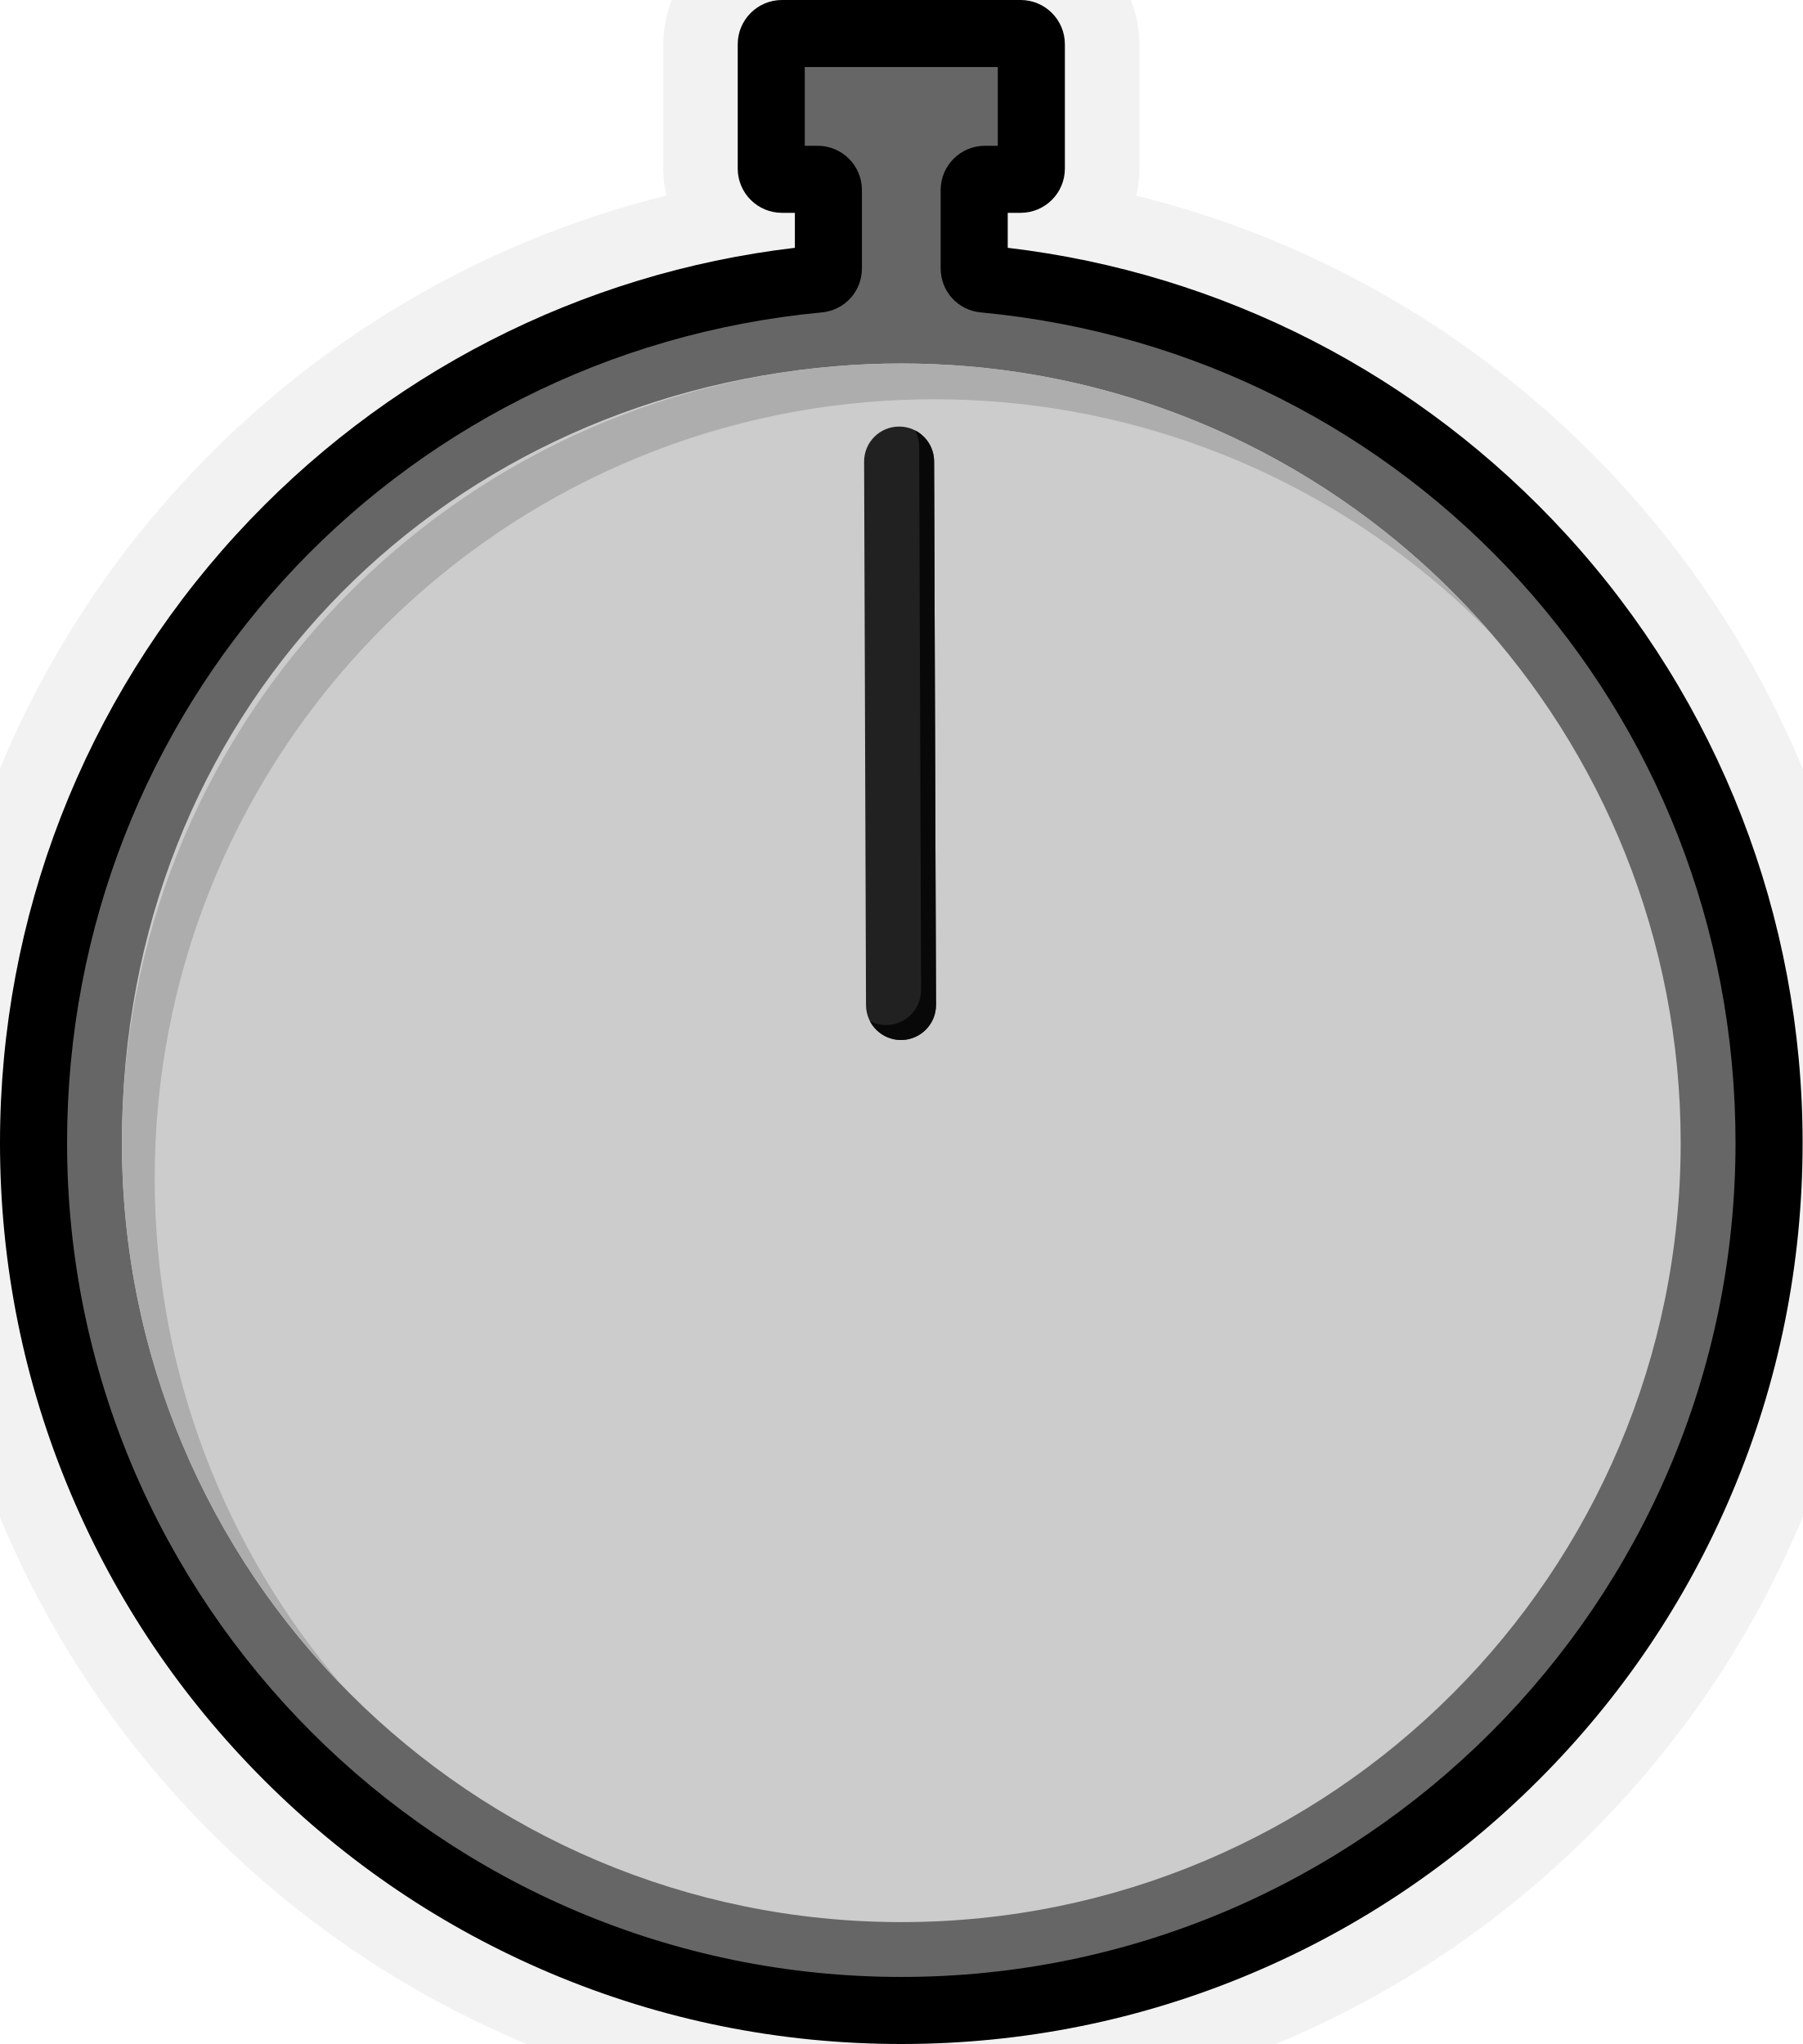
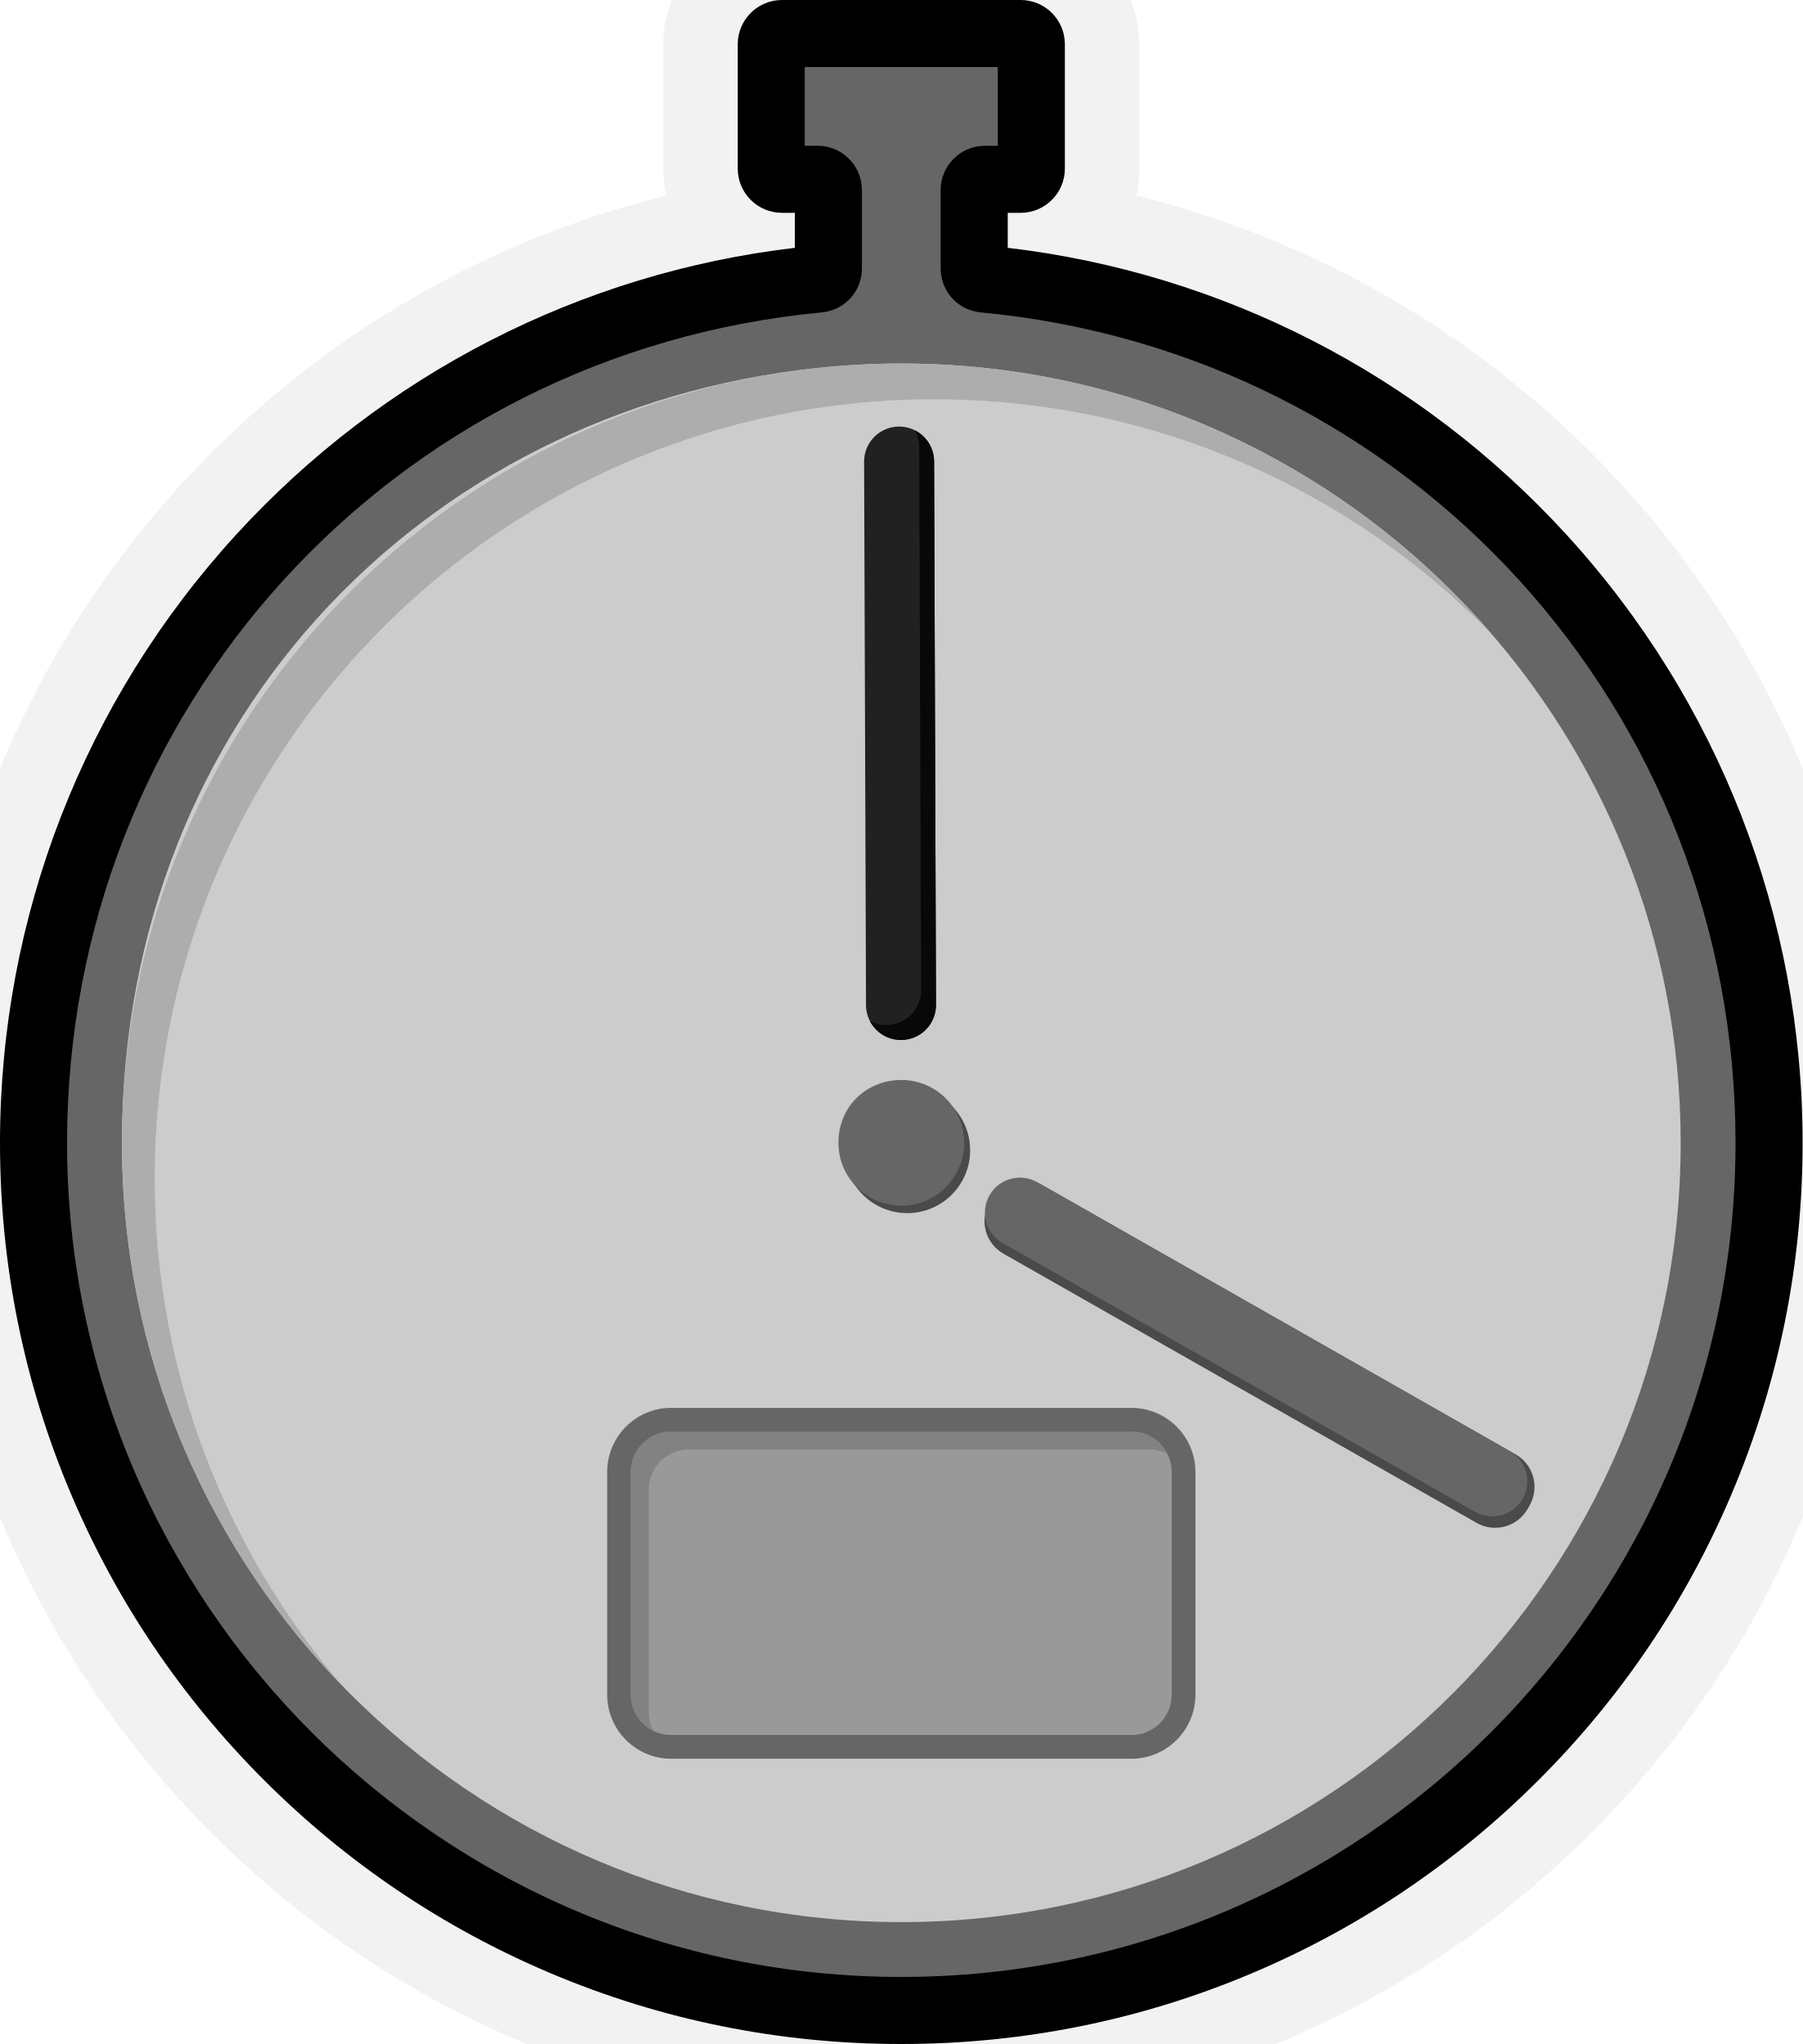
<svg xmlns="http://www.w3.org/2000/svg" id="Layer_2" data-name="Layer 2" viewBox="0 0 1209.52 1371.65">
  <defs>
    <style>
      .cls-1 {
+         fill: #999;
+       }
+ 
+       .cls-1, .cls-2, .cls-3, .cls-4, .cls-5, .cls-6, .cls-7, .cls-8, .cls-9, .cls-10 {
+         stroke-width: 0px;
+       }
+ 
+       .cls-2 {
        fill: #666;
      }

-       .cls-1, .cls-2, .cls-3, .cls-4, .cls-5, .cls-6, .cls-7 {
-         stroke-width: 0px;
-       }
- 
-       .cls-8 {
+       .cls-11 {
        fill: none;
        stroke: #f2f2f2;
        stroke-width: 100px;
      }

-       .cls-3 {
+       .cls-4 {
        fill: #b3b3b3;
      }

-       .cls-4 {
+       .cls-5 {
        fill: #ccc;
      }

-       .cls-5 {
+       .cls-6 {
+         fill: #828282;
+       }
+ 
+       .cls-7 {
        fill: #212121;
      }

-       .cls-6 {
+       .cls-8 {
+         fill: #4a4a4a;
+       }
+ 
+       .cls-9 {
        fill: #080808;
      }

-       .cls-7 {
+       .cls-10 {
        fill: #adadad;
      }
    </style>
  </defs>
-   <g id="Clock">
-     <g id="clock_chronometer">
+   <g id="Counter">
+     <g id="counter_chronometer">
      <g>
-         <circle class="cls-4" cx="604.76" cy="766.89" r="502.22" />
-         <path class="cls-3" d="m604.76,286.67c64.84,0,127.73,12.69,186.92,37.73,57.18,24.19,108.54,58.81,152.65,102.92,44.11,44.11,78.74,95.47,102.92,152.65,25.04,59.19,37.73,122.08,37.73,186.92s-12.69,127.73-37.73,186.92c-24.19,57.18-58.81,108.54-102.92,152.65-44.11,44.11-95.47,78.74-152.65,102.92-59.19,25.04-122.08,37.73-186.92,37.73s-127.73-12.69-186.92-37.73c-57.18-24.19-108.54-58.81-152.65-102.92-44.11-44.11-78.74-95.47-102.92-152.65-25.04-59.19-37.73-122.08-37.73-186.92s12.69-127.73,37.73-186.92c24.19-57.18,58.81-108.54,102.92-152.65,44.11-44.11,95.47-78.74,152.65-102.92,59.19-25.04,122.08-37.73,186.92-37.73m0-22c-277.37,0-502.22,224.85-502.22,502.22s224.85,502.22,502.22,502.22,502.22-224.85,502.22-502.22-224.85-502.22-502.22-502.22h0Z" />
+         <circle class="cls-5" cx="604.76" cy="766.89" r="502.22" />
+         <path class="cls-4" d="m604.76,286.67c64.84,0,127.73,12.69,186.92,37.73,57.18,24.19,108.54,58.81,152.65,102.92,44.11,44.11,78.74,95.47,102.92,152.65,25.04,59.19,37.73,122.08,37.73,186.92s-12.69,127.73-37.73,186.92c-24.19,57.18-58.81,108.54-102.92,152.65-44.11,44.11-95.47,78.74-152.65,102.92-59.19,25.04-122.08,37.73-186.92,37.73s-127.73-12.69-186.92-37.73c-57.18-24.19-108.54-58.81-152.65-102.92-44.11-44.11-78.74-95.47-102.92-152.65-25.04-59.19-37.73-122.08-37.73-186.92s12.69-127.73,37.73-186.92c24.19-57.18,58.81-108.54,102.92-152.65,44.11-44.11,95.47-78.74,152.65-102.92,59.19-25.04,122.08-37.73,186.92-37.73m0-22c-277.37,0-502.22,224.85-502.22,502.22s224.85,502.22,502.22,502.22,502.22-224.85,502.22-502.22-224.85-502.22-502.22-502.22h0Z" />
      </g>
      <g>
        <g>
-           <path class="cls-1" d="m555.85,180.09v-52.59c0-3.96-3.21-7.17-7.17-7.17h-24c-3.96,0-7.17-3.21-7.17-7.17V29.67c0-3.96,3.21-7.17,7.17-7.17h160.17c3.96,0,7.17,3.21,7.17,7.17v83.48c0,3.96-3.21,7.17-7.17,7.17h-24c-3.96,0-7.17,3.21-7.17,7.17v52.59c0,3.69,2.79,6.79,6.47,7.14,295.6,27.89,526.88,276.77,526.88,579.66,0,321.57-260.69,582.26-582.26,582.26S22.5,1088.47,22.5,766.89c0-302.9,231.28-551.77,526.88-579.66,3.67-.35,6.47-3.45,6.47-7.14Z" />
-           <path class="cls-2" d="m604.76,1371.65c-81.63,0-160.83-15.99-235.41-47.53-72.02-30.46-136.69-74.06-192.22-129.6-55.53-55.53-99.14-120.21-129.6-192.22C15.99,927.73,0,848.52,0,766.89c0-151.51,56.29-296.46,158.49-408.15,98.38-107.51,231.04-175.5,374.86-192.44v-23.48h-8.67c-16.36,0-29.67-13.31-29.67-29.67V29.67c0-16.36,13.31-29.67,29.67-29.67h160.17c16.36,0,29.67,13.31,29.67,29.67v83.48c0,16.36-13.31,29.67-29.67,29.67h-8.67v23.48c143.81,16.93,276.47,84.92,374.86,192.44,102.21,111.69,158.49,256.64,158.49,408.15,0,81.63-15.99,160.83-47.53,235.41-30.46,72.02-74.06,136.69-129.6,192.22-55.53,55.53-120.21,99.13-192.22,129.6-74.57,31.54-153.77,47.53-235.41,47.53ZM540,97.83h8.67c16.36,0,29.67,13.31,29.67,29.67v52.59c0,15.39-11.54,28.09-26.85,29.54C262.75,236.87,45,476.44,45,766.89c0,308.65,251.11,559.76,559.76,559.76s559.76-251.11,559.76-559.76c0-290.45-217.75-530.02-506.5-557.26-15.31-1.45-26.85-14.14-26.85-29.54v-52.59c0-16.36,13.31-29.67,29.67-29.67h8.67v-52.83h-129.52v52.83Z" />
+           <path class="cls-2" d="m555.85,180.09v-52.59c0-3.96-3.21-7.17-7.17-7.17h-24c-3.96,0-7.17-3.21-7.17-7.17V29.67c0-3.96,3.21-7.17,7.17-7.17h160.17c3.96,0,7.17,3.21,7.17,7.17v83.48c0,3.96-3.21,7.17-7.17,7.17h-24c-3.96,0-7.17,3.21-7.17,7.17v52.59c0,3.69,2.79,6.79,6.47,7.14,295.6,27.89,526.88,276.77,526.88,579.66,0,321.57-260.69,582.26-582.26,582.26S22.5,1088.47,22.5,766.89c0-302.9,231.28-551.77,526.88-579.66,3.67-.35,6.47-3.45,6.47-7.14Z" />
+           <path class="cls-3" d="m604.76,1371.65c-81.63,0-160.83-15.99-235.41-47.53-72.02-30.46-136.69-74.06-192.22-129.6-55.53-55.53-99.14-120.21-129.6-192.22C15.99,927.73,0,848.52,0,766.89c0-151.51,56.29-296.46,158.49-408.15,98.38-107.51,231.04-175.5,374.86-192.44v-23.48h-8.67c-16.36,0-29.67-13.31-29.67-29.67V29.67c0-16.36,13.31-29.67,29.67-29.67h160.17c16.36,0,29.67,13.31,29.67,29.67v83.48c0,16.36-13.31,29.67-29.67,29.67h-8.67v23.48c143.81,16.93,276.47,84.92,374.86,192.44,102.21,111.69,158.49,256.64,158.49,408.15,0,81.63-15.99,160.83-47.53,235.41-30.46,72.02-74.06,136.69-129.6,192.22-55.53,55.53-120.21,99.13-192.22,129.6-74.57,31.54-153.77,47.53-235.41,47.53ZM540,97.83h8.67c16.36,0,29.67,13.31,29.67,29.67v52.59c0,15.39-11.54,28.09-26.85,29.54C262.75,236.87,45,476.44,45,766.89c0,308.65,251.11,559.76,559.76,559.76s559.76-251.11,559.76-559.76c0-290.45-217.75-530.02-506.5-557.26-15.31-1.45-26.85-14.14-26.85-29.54v-52.59c0-16.36,13.31-29.67,29.67-29.67h8.67v-52.83h-129.52v52.83Z" />
        </g>
        <g>
-           <path class="cls-8" d="m555.85,180.09v-52.59c0-3.96-3.21-7.17-7.17-7.17h-24c-3.96,0-7.17-3.21-7.17-7.17V29.67c0-3.96,3.21-7.17,7.17-7.17h160.17c3.96,0,7.17,3.21,7.17,7.17v83.48c0,3.96-3.21,7.17-7.17,7.17h-24c-3.96,0-7.17,3.21-7.17,7.17v52.59c0,3.69,2.79,6.79,6.47,7.14,295.6,27.89,526.88,276.77,526.88,579.66,0,321.57-260.69,582.26-582.26,582.26S22.5,1088.47,22.5,766.89c0-302.9,231.28-551.77,526.88-579.66,3.67-.35,6.47-3.45,6.47-7.14Z" />
-           <path class="cls-8" d="m604.76,1371.65c-81.63,0-160.83-15.99-235.41-47.53-72.02-30.46-136.69-74.06-192.22-129.6-55.53-55.53-99.14-120.21-129.6-192.22C15.99,927.73,0,848.52,0,766.89c0-151.51,56.29-296.46,158.49-408.15,98.38-107.51,231.04-175.5,374.86-192.44v-23.48h-8.67c-16.36,0-29.67-13.31-29.67-29.67V29.67c0-16.36,13.31-29.67,29.67-29.67h160.17c16.36,0,29.67,13.31,29.67,29.67v83.48c0,16.36-13.31,29.67-29.67,29.67h-8.67v23.48c143.81,16.93,276.47,84.92,374.86,192.44,102.21,111.69,158.49,256.64,158.49,408.15,0,81.63-15.99,160.83-47.53,235.41-30.46,72.02-74.06,136.69-129.6,192.22-55.53,55.53-120.21,99.13-192.22,129.6-74.57,31.54-153.77,47.53-235.41,47.53ZM540,97.83h8.67c16.36,0,29.67,13.31,29.67,29.67v52.59c0,15.39-11.54,28.09-26.85,29.54C262.75,236.87,45,476.44,45,766.89c0,308.65,251.11,559.76,559.76,559.76s559.76-251.11,559.76-559.76c0-290.45-217.75-530.02-506.5-557.26-15.31-1.45-26.85-14.14-26.85-29.54v-52.59c0-16.36,13.31-29.67,29.67-29.67h8.67v-52.83h-129.52v52.83Z" />
+           <path class="cls-11" d="m555.85,180.09v-52.59c0-3.96-3.21-7.17-7.17-7.17h-24c-3.96,0-7.17-3.21-7.17-7.17V29.67c0-3.96,3.21-7.17,7.17-7.17h160.17c3.96,0,7.17,3.21,7.17,7.17v83.48c0,3.96-3.21,7.17-7.17,7.17h-24c-3.96,0-7.17,3.21-7.17,7.17v52.59c0,3.69,2.79,6.79,6.47,7.14,295.6,27.89,526.88,276.77,526.88,579.66,0,321.57-260.69,582.26-582.26,582.26S22.5,1088.47,22.5,766.89c0-302.9,231.28-551.77,526.88-579.66,3.67-.35,6.47-3.45,6.47-7.14Z" />
+           <path class="cls-11" d="m604.76,1371.65c-81.63,0-160.83-15.99-235.41-47.53-72.02-30.46-136.69-74.06-192.22-129.6-55.53-55.53-99.14-120.21-129.6-192.22C15.99,927.73,0,848.52,0,766.89c0-151.51,56.29-296.46,158.49-408.15,98.38-107.51,231.04-175.5,374.86-192.44v-23.48h-8.67c-16.36,0-29.67-13.31-29.67-29.67V29.67c0-16.36,13.31-29.67,29.67-29.67h160.17c16.36,0,29.67,13.31,29.67,29.67v83.48c0,16.36-13.31,29.67-29.67,29.67h-8.67v23.48c143.81,16.93,276.47,84.92,374.86,192.44,102.21,111.69,158.49,256.64,158.49,408.15,0,81.63-15.99,160.83-47.53,235.41-30.46,72.02-74.06,136.69-129.6,192.22-55.53,55.53-120.21,99.13-192.22,129.6-74.57,31.54-153.77,47.53-235.41,47.53ZM540,97.83h8.67c16.36,0,29.67,13.31,29.67,29.67v52.59c0,15.39-11.54,28.09-26.85,29.54C262.75,236.87,45,476.44,45,766.89c0,308.65,251.11,559.76,559.76,559.76s559.76-251.11,559.76-559.76c0-290.45-217.75-530.02-506.5-557.26-15.31-1.45-26.85-14.14-26.85-29.54v-52.59c0-16.36,13.31-29.67,29.67-29.67h8.67v-52.83h-129.52v52.83Z" />
        </g>
      </g>
      <g>
-         <path class="cls-1" d="m555.85,180.09v-52.59c0-3.96-3.21-7.17-7.17-7.17h-24c-3.96,0-7.17-3.21-7.17-7.17V29.67c0-3.96,3.21-7.17,7.17-7.17h160.17c3.96,0,7.17,3.21,7.17,7.17v83.48c0,3.96-3.21,7.17-7.17,7.17h-24c-3.96,0-7.17,3.21-7.17,7.17v52.59c0,3.69,2.79,6.79,6.47,7.14,295.6,27.89,526.88,276.77,526.88,579.66,0,321.57-260.69,582.26-582.26,582.26S22.5,1088.47,22.5,766.89c0-302.9,231.28-551.77,526.88-579.66,3.67-.35,6.47-3.45,6.47-7.14Z" />
-         <path class="cls-2" d="m604.76,1371.65c-81.63,0-160.83-15.99-235.41-47.53-72.02-30.46-136.69-74.06-192.22-129.6-55.53-55.53-99.14-120.21-129.6-192.22C15.99,927.73,0,848.52,0,766.89c0-151.51,56.29-296.46,158.49-408.15,98.38-107.51,231.04-175.5,374.86-192.44v-23.48h-8.67c-16.36,0-29.67-13.31-29.67-29.67V29.67c0-16.36,13.31-29.67,29.67-29.67h160.17c16.36,0,29.67,13.31,29.67,29.67v83.48c0,16.36-13.31,29.67-29.67,29.67h-8.67v23.48c143.81,16.93,276.47,84.92,374.86,192.44,102.21,111.69,158.49,256.64,158.49,408.15,0,81.63-15.99,160.83-47.53,235.41-30.46,72.02-74.06,136.69-129.6,192.22-55.53,55.53-120.21,99.13-192.22,129.6-74.57,31.54-153.77,47.53-235.41,47.53ZM540,97.83h8.67c16.36,0,29.67,13.31,29.67,29.67v52.59c0,15.39-11.54,28.09-26.85,29.54C262.75,236.87,45,476.44,45,766.89c0,308.65,251.11,559.76,559.76,559.76s559.76-251.11,559.76-559.76c0-290.45-217.75-530.02-506.5-557.26-15.31-1.45-26.85-14.14-26.85-29.54v-52.59c0-16.36,13.31-29.67,29.67-29.67h8.67v-52.83h-129.52v52.83Z" />
+         <path class="cls-2" d="m555.85,180.09v-52.59c0-3.96-3.21-7.17-7.17-7.17h-24c-3.96,0-7.17-3.21-7.17-7.17V29.67c0-3.96,3.21-7.17,7.17-7.17h160.17c3.96,0,7.17,3.21,7.17,7.17v83.48c0,3.96-3.21,7.17-7.17,7.17h-24c-3.96,0-7.17,3.21-7.17,7.17v52.59c0,3.69,2.79,6.79,6.47,7.14,295.6,27.89,526.88,276.77,526.88,579.66,0,321.57-260.69,582.26-582.26,582.26S22.5,1088.47,22.5,766.89c0-302.9,231.28-551.77,526.88-579.66,3.67-.35,6.47-3.45,6.47-7.14Z" />
+         <path class="cls-3" d="m604.76,1371.65c-81.63,0-160.83-15.99-235.41-47.53-72.02-30.46-136.69-74.06-192.22-129.6-55.53-55.53-99.14-120.21-129.6-192.22C15.99,927.73,0,848.52,0,766.89c0-151.51,56.29-296.46,158.49-408.15,98.38-107.51,231.04-175.5,374.86-192.44v-23.48h-8.67c-16.36,0-29.67-13.31-29.67-29.67V29.67c0-16.36,13.31-29.67,29.67-29.67h160.17c16.36,0,29.67,13.31,29.67,29.67v83.48c0,16.36-13.31,29.67-29.67,29.67h-8.67v23.48c143.81,16.93,276.47,84.92,374.86,192.44,102.21,111.69,158.49,256.64,158.49,408.15,0,81.63-15.99,160.83-47.53,235.41-30.46,72.02-74.06,136.69-129.6,192.22-55.53,55.53-120.21,99.13-192.22,129.6-74.57,31.54-153.77,47.53-235.41,47.53ZM540,97.83h8.67c16.36,0,29.67,13.31,29.67,29.67v52.59c0,15.39-11.54,28.09-26.85,29.54C262.75,236.87,45,476.44,45,766.89c0,308.65,251.11,559.76,559.76,559.76s559.76-251.11,559.76-559.76c0-290.45-217.75-530.02-506.5-557.26-15.31-1.45-26.85-14.14-26.85-29.54v-52.59c0-16.36,13.31-29.67,29.67-29.67h8.67v-52.83h-129.52v52.83Z" />
      </g>
      <g>
-         <path class="cls-4" d="m1127.72,766.89c0,288.82-234.14,522.96-522.96,522.96S81.8,1055.71,81.8,766.89s210.76-498.83,479.03-521.14c14.48-1.2,29.14-1.82,43.93-1.82,14.8,0,29.45.61,43.93,1.82,268.26,22.31,479.03,247.11,479.03,521.14Z" />
-         <path class="cls-7" d="m103.8,790.89c0-274.03,210.76-498.83,479.03-521.14,14.48-1.2,29.14-1.82,43.93-1.82s29.45.61,43.93,1.82c129.23,10.75,245.11,68.49,330.52,156.08-86.95-100.98-211.82-168.38-352.52-180.08-14.48-1.2-29.14-1.82-43.93-1.82s-29.45.61-43.93,1.82c-268.26,22.31-479.03,247.11-479.03,521.14,0,142.07,56.66,270.91,148.61,365.16-78.9-91.58-126.61-210.8-126.61-341.16Z" />
+         <path class="cls-5" d="m1127.72,766.89c0,288.82-234.14,522.96-522.96,522.96S81.8,1055.71,81.8,766.89s210.76-498.83,479.03-521.14c14.48-1.2,29.14-1.82,43.93-1.82,14.8,0,29.45.61,43.93,1.82,268.26,22.31,479.03,247.11,479.03,521.14Z" />
+         <path class="cls-10" d="m103.8,790.89c0-274.03,210.76-498.83,479.03-521.14,14.48-1.2,29.14-1.82,43.93-1.82s29.45.61,43.93,1.82c129.23,10.75,245.11,68.49,330.52,156.08-86.95-100.98-211.82-168.38-352.52-180.08-14.48-1.2-29.14-1.82-43.93-1.82s-29.45.61-43.93,1.82c-268.26,22.31-479.03,247.11-479.03,521.14,0,142.07,56.66,270.91,148.61,365.16-78.9-91.58-126.61-210.8-126.61-341.16Z" />
      </g>
-       <rect class="cls-5" x="398.1" y="468.58" width="411.65" height="46.96" rx="23.48" ry="23.48" transform="translate(113.98 1097.71) rotate(-90.2)" />
-       <path class="cls-6" d="m626.76,309.63c-.03-9.03-5.16-16.85-12.65-20.75,1.68,3.22,2.64,6.87,2.65,10.75l1.28,364.69c.05,12.97-10.43,23.51-23.4,23.56h0c-3.94.01-7.65-.95-10.91-2.65,3.93,7.54,11.82,12.68,20.91,12.65h0c12.97-.05,23.44-10.59,23.4-23.56l-1.28-364.69Z" />
+       <rect class="cls-7" x="398.1" y="468.58" width="411.65" height="46.96" rx="23.48" ry="23.48" transform="translate(113.98 1097.71) rotate(-90.2)" />
+       <path class="cls-9" d="m626.76,309.63c-.03-9.03-5.16-16.85-12.65-20.75,1.68,3.22,2.64,6.87,2.65,10.75l1.28,364.69c.05,12.97-10.43,23.51-23.4,23.56h0c-3.94.01-7.65-.95-10.91-2.65,3.93,7.54,11.82,12.68,20.91,12.65h0c12.97-.05,23.44-10.59,23.4-23.56l-1.28-364.69Z" />
+       <g id="clock_stick">
+         <rect class="cls-8" x="637.34" y="882.19" width="415.51" height="52.9" rx="25.08" ry="25.08" transform="translate(559.97 -299.05) rotate(29.64)" />
+         <rect class="cls-2" x="636.98" y="880.44" width="411.65" height="46.96" rx="23.48" ry="23.48" transform="translate(557.34 -298.54) rotate(29.64)" />
+         <path class="cls-8" d="m650.95,771.89c0,23.3-18.89,42.19-42.19,42.19s-42.19-18.89-42.19-42.19,17-40.24,38.65-42.04c1.17-.1,2.35-.15,3.54-.15s2.38.05,3.54.15c21.64,1.8,38.65,19.94,38.65,42.04Z" />
+         <path class="cls-2" d="m646.95,766.89c0,23.3-18.89,42.19-42.19,42.19s-42.19-18.89-42.19-42.19,17-40.24,38.65-42.04c1.17-.1,2.35-.15,3.54-.15s2.38.05,3.54.15c21.64,1.8,38.65,19.94,38.65,42.04Z" />
+       </g>
+       <g id="clock_timer">
+         <g>
+           <rect id="clock_timer-2" data-name="clock_timer" class="cls-1" x="423.41" y="960.76" width="362.7" height="203.48" rx="27" ry="27" />
+           <path id="clock_timer-3" data-name="clock_timer" class="cls-2" d="m759.11,960.76c14.91,0,27,12.09,27,27v149.48c0,14.91-12.09,27-27,27h-308.7c-14.91,0-27-12.09-27-27v-149.48c0-14.91,12.09-27,27-27h308.7m0-16h-308.7c-23.71,0-43,19.29-43,43v149.48c0,23.71,19.29,43,43,43h308.7c23.71,0,43-19.29,43-43v-149.48c0-23.71-19.29-43-43-43h0Z" />
+         </g>
+         <path class="cls-6" d="m438.17,1161.24c-1.84-3.65-2.88-7.76-2.88-12.12v-149.48c0-14.91,12.09-27,27-27h308.7c4.36,0,8.48,1.04,12.12,2.88-4.44-8.82-13.57-14.88-24.12-14.88h-308.7c-14.91,0-27,12.09-27,27v149.48c0,10.55,6.06,19.68,14.88,24.12Z" />
+       </g>
    </g>
  </g>
</svg>
